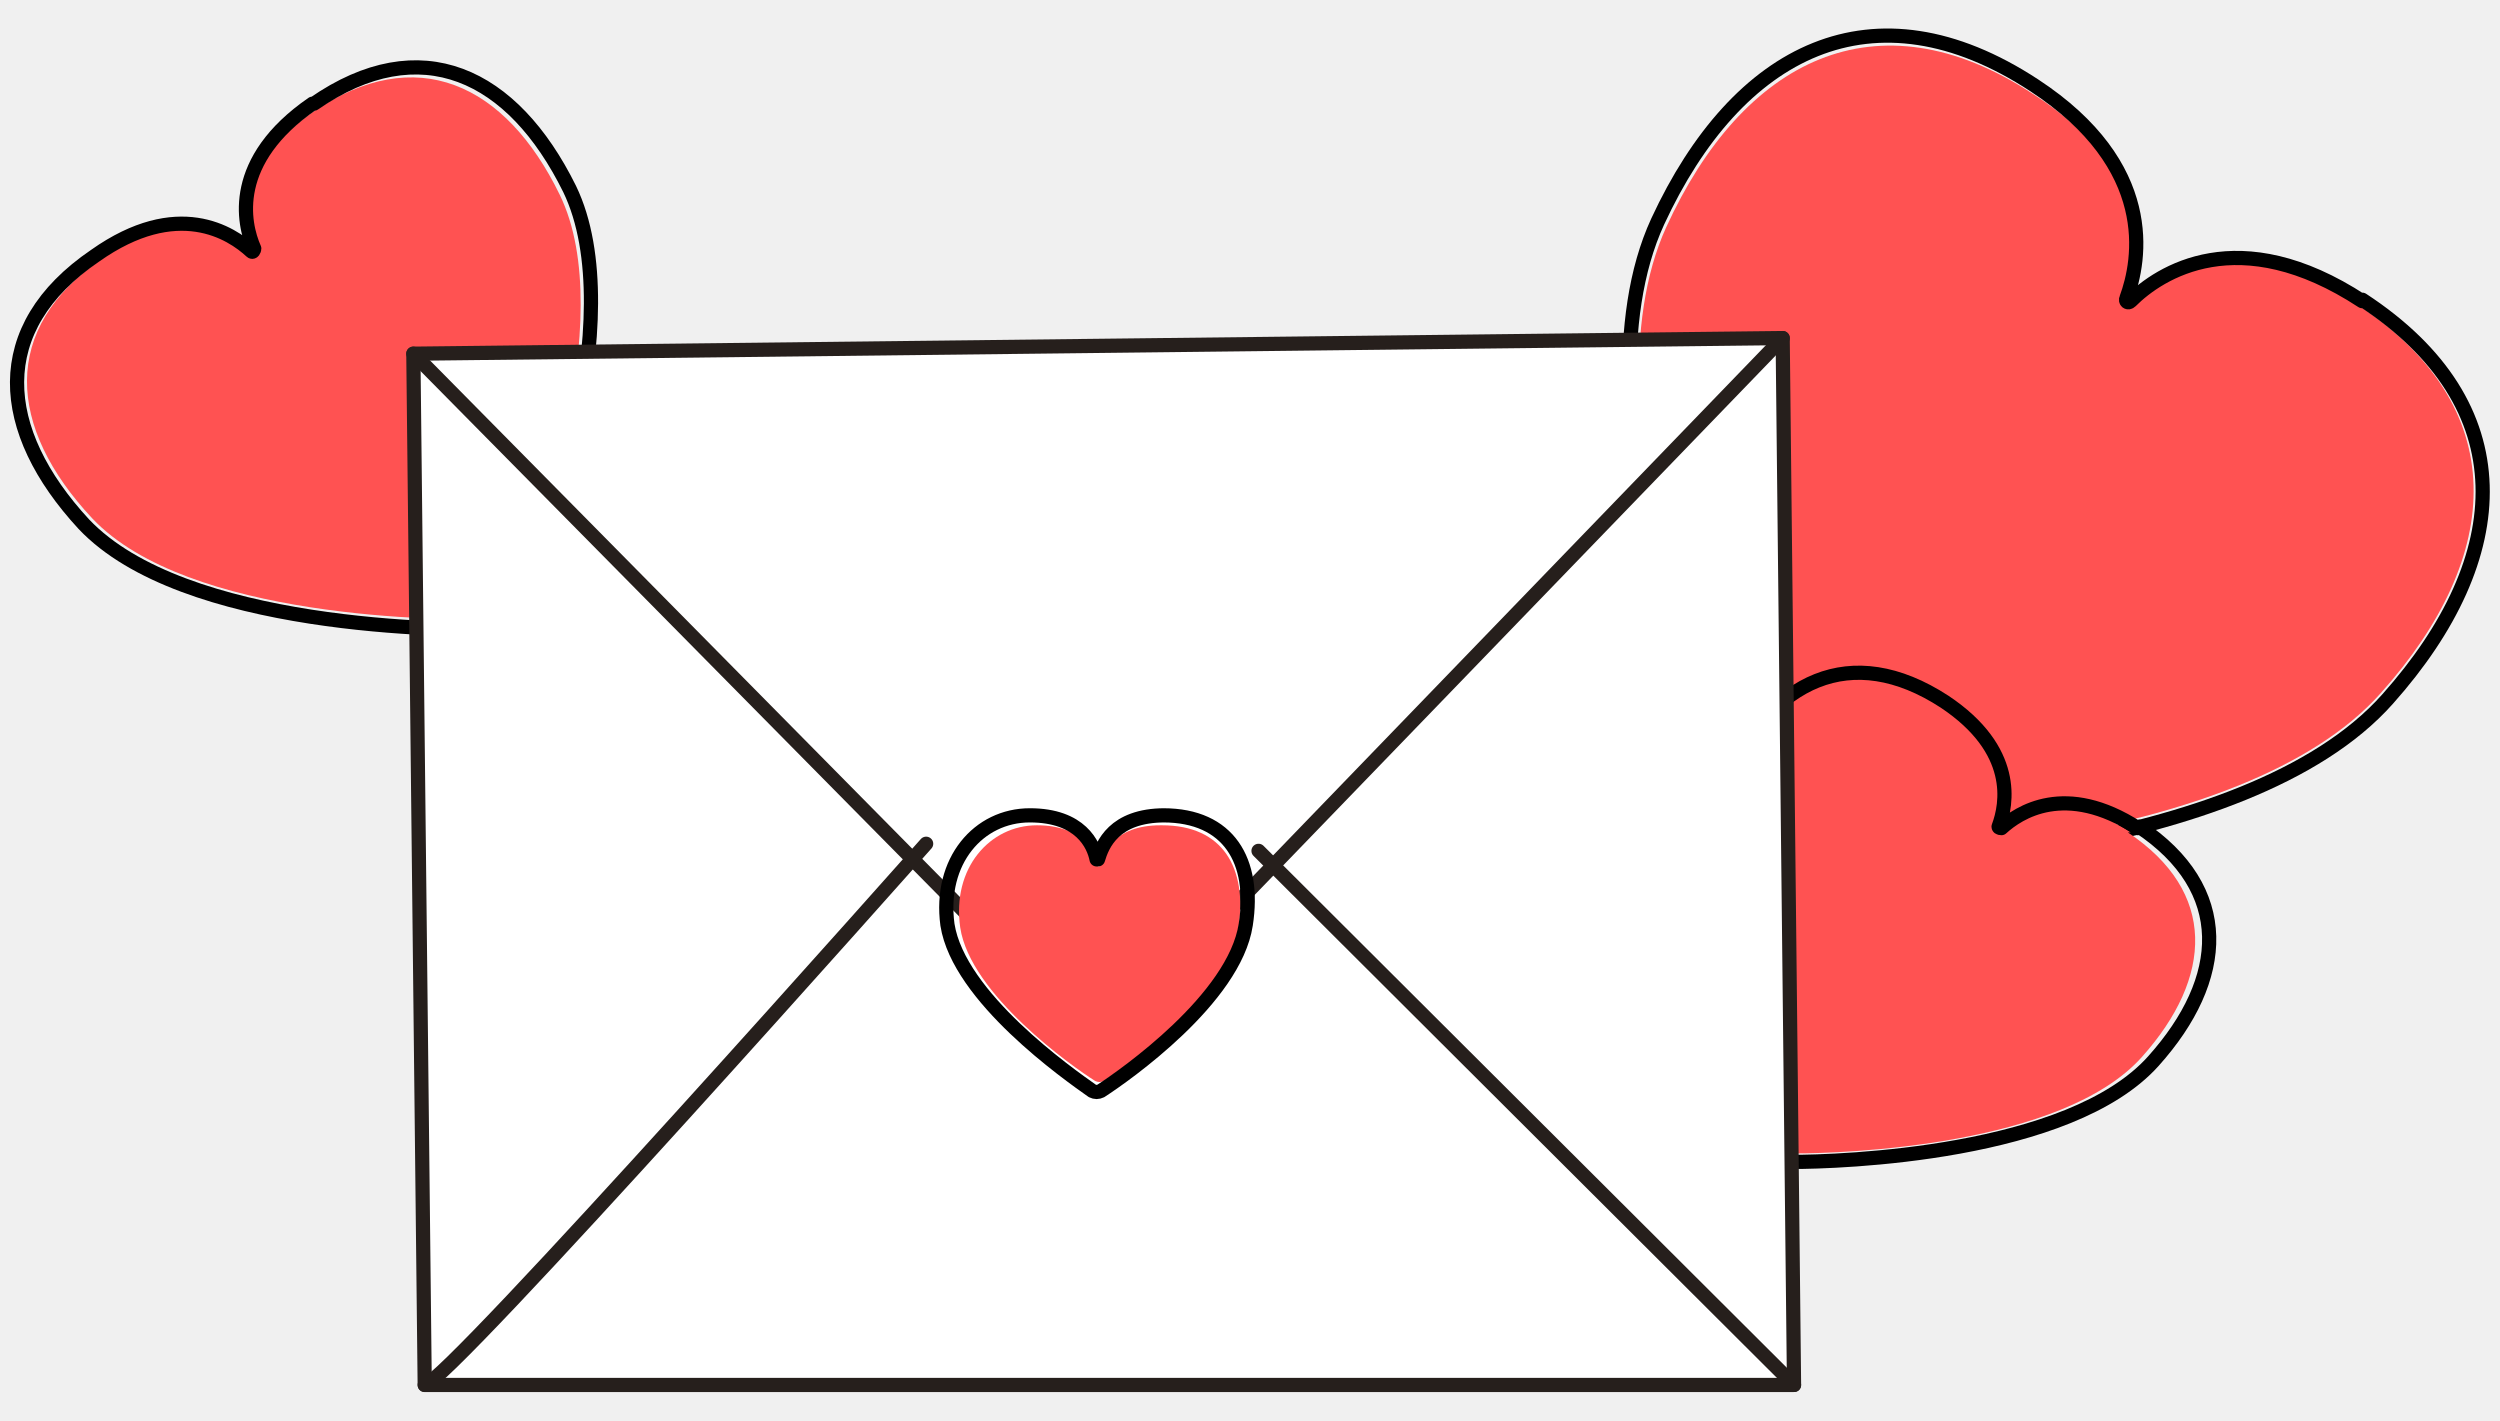
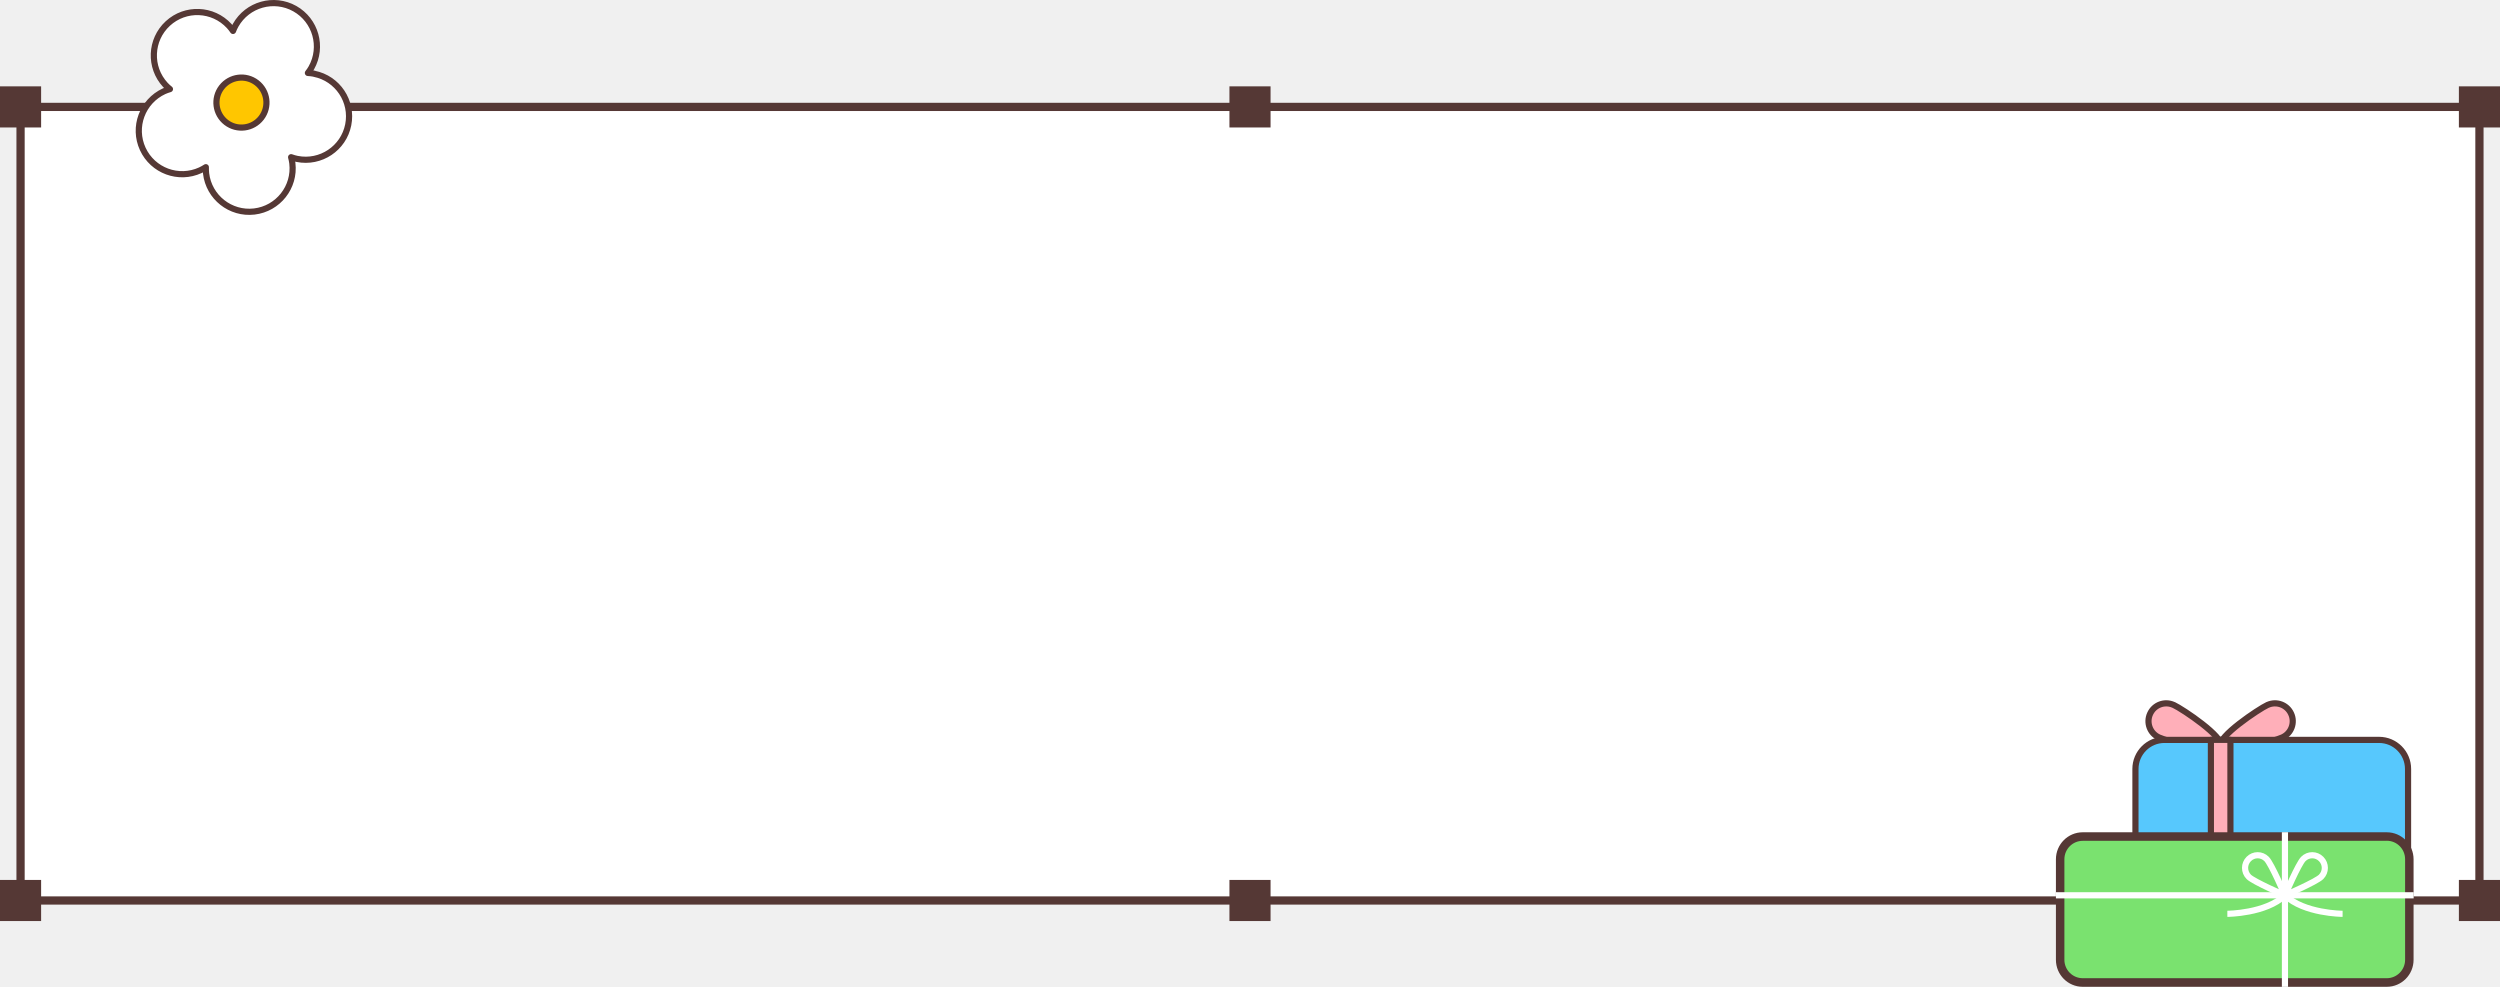
- <svg xmlns="http://www.w3.org/2000/svg" id="_레이어_1" data-name="레이어 1" version="1.1" viewBox="0 0 176 100">
+ <svg xmlns="http://www.w3.org/2000/svg" id="_레이어_2" data-name="레이어 2" viewBox="0 0 608 240">
  <defs>
    <style>
      .cls-1 {
-         stroke: #000;
+         fill: #ffafb9;
      }

-       .cls-1, .cls-2 {
+       .cls-1, .cls-2, .cls-3, .cls-4, .cls-5 {
+         stroke: #553835;
+       }
+ 
+       .cls-1, .cls-3, .cls-6, .cls-4, .cls-5 {
+         stroke-linejoin: round;
+         stroke-width: 1.5px;
+       }
+ 
+       .cls-1, .cls-3, .cls-4, .cls-5 {
+         stroke-linecap: round;
+       }
+ 
+       .cls-7 {
+         clip-path: url(#clippath);
+       }
+ 
+       .cls-8, .cls-2, .cls-6, .cls-4 {
        fill: none;
-         stroke-linecap: round;
-         stroke-linejoin: round;
+       }
+ 
+       .cls-8, .cls-9, .cls-10, .cls-11 {
+         stroke-width: 0px;
      }

      .cls-2 {
-         stroke: #261f1c;
+         stroke-width: 2px;
+       }
+ 
+       .cls-12 {
+         clip-path: url(#clippath-1);
      }

      .cls-3 {
+         fill: #57c8fd;
+       }
+ 
+       .cls-9 {
+         fill: #7ae26f;
+       }
+ 
+       .cls-6 {
+         stroke: #fff;
+       }
+ 
+       .cls-10 {
+         fill: #553835;
+       }
+ 
+       .cls-11 {
        fill: #fff;
      }

-       .cls-3, .cls-4 {
-         stroke-width: 0px;
-       }
- 
-       .cls-4 {
-         fill: #ff5252;
+       .cls-5 {
+         fill: #ffc600;
      }
    </style>
+     <clipPath id="clippath">
+       <rect class="cls-8" x="33" width="52.64" height="52.26" />
+     </clipPath>
+     <clipPath id="clippath-1">
+       <rect class="cls-8" x="500" y="170" width="87" height="70" />
+     </clipPath>
  </defs>
-   <path class="cls-4" d="M165.8,21.4c-8.5-5.6-13.9-1.9-16,0-.2.2-.4,0-.3-.2,1-2.6,2.2-9.1-6.4-14.6-11-7.2-20.4-2.4-25.8,9.4-6.1,13.4,4,38.4,6.3,43.6.3.6.8,1,1.5,1,5.7,0,32.7-.8,42.5-11.8,8.7-9.7,9.3-20.2-1.7-27.4" />
-   <path class="cls-1" d="M166.3,21.2c-8.7-5.7-14.3-2-16.3,0-.2.2-.4,0-.3-.2,1-2.7,2.2-9.3-6.5-15-11.3-7.4-20.9-2.5-26.5,9.6-6.3,13.7,4.1,39.4,6.4,44.7.3.6.9,1,1.5,1,5.8,0,33.5-.8,43.5-12.1,8.9-10,9.5-20.7-1.8-28.1Z" />
-   <path class="cls-4" d="M150,58.6c-4.9-3.2-8-1.1-9.2,0,0,0-.2,0-.2-.1.6-1.5,1.2-5.2-3.7-8.4-6.3-4.1-11.7-1.4-14.9,5.4-3.5,7.7,2.3,22.1,3.6,25.1.1.3.5.6.8.6,3.3,0,18.8-.5,24.4-6.8,5-5.6,5.3-11.6-1-15.8" />
-   <path class="cls-1" d="M150.5,58.3c-5.1-3.3-8.4-1.1-9.6,0,0,0-.2,0-.2-.1.6-1.6,1.3-5.4-3.8-8.8-6.6-4.3-12.2-1.5-15.5,5.6-3.7,8,2.4,23.1,3.8,26.2.2.4.5.6.9.6,3.4,0,19.6-.5,25.5-7.1,5.2-5.8,5.6-12.1-1-16.5Z" />
-   <path class="cls-4" d="M22,7.9c-5.6,3.9-4.7,8.1-4,9.9,0,.1-.1.2-.2.2-1.4-1.3-5-3.6-10.6.2C0,23.1.5,30.1,6.5,36.5c6.7,7.1,24.7,7.2,28.5,7.1.4,0,.8-.3,1-.7,1.4-3.5,7.7-20.4,3.4-29.2-3.8-7.8-10.1-10.8-17.4-5.8" />
-   <path class="cls-1" d="M22,7.3c-5.8,4-4.9,8.4-4.1,10.2,0,.1-.1.3-.2.2-1.4-1.3-5.2-3.8-11,.3C-.8,23.1-.2,30.3,5.9,36.9c7,7.4,25.7,7.5,29.6,7.4.4,0,.8-.3,1-.7,1.5-3.6,8-21.2,3.6-30.3-4-8.1-10.5-11.2-18-6Z" />
-   <polygon class="cls-3" points="29.9 97.5 126.3 97.5 125.5 23.8 29.1 24.9 29.9 97.5" />
-   <polygon class="cls-2" points="29.9 97.5 126.3 97.5 125.5 23.8 29.1 24.9 29.9 97.5" />
-   <path class="cls-2" d="M29.1,24.9l48.2,48.8M77.3,73.7l48.2-49.9" />
-   <line class="cls-2" x1="126.3" y1="97.5" x2="88.6" y2="59.9" />
-   <path class="cls-3" d="M29.9,97.5c1.5,0,35.3-38.1,35.3-38.1" />
-   <path class="cls-2" d="M29.9,97.5c1.5,0,35.3-38.1,35.3-38.1" />
-   <path class="cls-4" d="M81.7,58.1c-3.3,0-4.1,2-4.3,2.9,0,0-.1,0-.1,0-.2-.9-1-2.9-4.3-2.9s-6,3-5.4,7.2c.7,4.7,7.9,9.8,9.5,10.8.2.1.4.1.6,0,1.5-1,8.8-6,9.5-10.8.6-4.2-1.1-7.2-5.4-7.2" />
-   <path class="cls-1" d="M82,57.4c-3.6,0-4.4,2.1-4.7,3.1,0,0-.1,0-.1,0-.2-1-1.1-3.1-4.7-3.1s-6.4,3.2-5.8,7.7c.8,5.1,8.5,10.5,10.2,11.7.2.1.4.1.6,0,1.7-1.1,9.4-6.5,10.2-11.7.7-4.5-1.2-7.7-5.8-7.7Z" />
+   <g id="_레이어_1-2" data-name="레이어 1">
+     <rect class="cls-11" x="5" y="26" width="598" height="193" />
+     <rect class="cls-2" x="5" y="26" width="598" height="193" />
+     <rect class="cls-10" y="21" width="10" height="10" />
+     <rect class="cls-10" y="214" width="10" height="10" />
+     <rect class="cls-10" x="299" y="21" width="10" height="10" />
+     <rect class="cls-10" x="598" y="21" width="10" height="10" />
+     <rect class="cls-10" x="299" y="214" width="10" height="10" />
+     <rect class="cls-10" x="598" y="214" width="10" height="10" />
+     <g class="cls-7">
+       <g>
+         <path class="cls-11" d="M76.39,17.92c-.51-.1-1.01-.15-1.51-.18.31-.4.6-.81.85-1.26,2.85-5.09,1.04-11.52-4.04-14.38-5.09-2.85-11.52-1.04-14.38,4.04-.25.45-.46.91-.64,1.38-.28-.41-.59-.82-.94-1.2-3.96-4.29-10.64-4.55-14.92-.6-4.29,3.96-4.55,10.64-.6,14.92.35.38.73.72,1.12,1.03-.48.14-.96.31-1.43.52-5.3,2.46-7.62,8.73-5.18,14.03,2.44,5.3,8.71,7.62,14.01,5.18.47-.22.91-.47,1.33-.74,0,.5,0,1.01.06,1.52.68,5.79,5.93,9.94,11.72,9.26,5.79-.68,9.94-5.93,9.26-11.72-.06-.51-.17-1.01-.3-1.49.47.17.96.32,1.47.42,5.72,1.14,11.28-2.57,12.42-8.29,1.14-5.72-2.57-11.28-8.29-12.42v-.02Z" />
+         <path class="cls-4" d="M76.39,17.92c-.51-.1-1.01-.15-1.51-.18.31-.4.6-.81.85-1.26,2.85-5.09,1.04-11.52-4.04-14.38-5.09-2.85-11.52-1.04-14.38,4.04-.25.45-.46.91-.64,1.38-.28-.41-.59-.82-.94-1.2-3.96-4.29-10.64-4.55-14.92-.6-4.29,3.96-4.55,10.64-.6,14.92.35.38.73.72,1.12,1.03-.48.14-.96.31-1.43.52-5.3,2.46-7.62,8.73-5.18,14.03,2.44,5.3,8.71,7.62,14.01,5.18.47-.22.91-.47,1.33-.74,0,.5,0,1.01.06,1.52.68,5.79,5.93,9.94,11.72,9.26,5.79-.68,9.94-5.93,9.26-11.72-.06-.51-.17-1.01-.3-1.49.47.17.96.32,1.47.42,5.72,1.14,11.28-2.57,12.42-8.29,1.14-5.72-2.57-11.28-8.29-12.42v-.02Z" />
+         <path class="cls-5" d="M63.54,28.66c2.05-2.66,1.55-6.48-1.11-8.53-2.66-2.05-6.48-1.55-8.53,1.11-2.05,2.66-1.55,6.48,1.11,8.53,2.66,2.05,6.48,1.55,8.53-1.11Z" />
+       </g>
+     </g>
+     <g class="cls-12">
+       <g>
+         <path class="cls-1" d="M551.47,171.44c-2.16,1-12.41,7.86-11.41,10.04,1.01,2.18,12.84-1.15,15.02-2.15,2.17-1,3.12-3.58,2.12-5.75-.99-2.18-3.56-3.13-5.73-2.13h-.01Z" />
+         <path class="cls-1" d="M528.64,171.44c2.16,1,12.41,7.86,11.41,10.04-1.01,2.18-12.84-1.15-15.02-2.15-2.17-1-3.12-3.58-2.12-5.75.99-2.18,3.56-3.13,5.72-2.13h.01Z" />
+         <path class="cls-3" d="M526.39,221.63h52.2c3.89,0,7.05-3.17,7.05-7.08v-27.53c0-3.91-3.16-7.08-7.05-7.08h-52.2c-3.89,0-7.05,3.17-7.05,7.08v27.53c0,3.91,3.16,7.08,7.05,7.08Z" />
+         <path class="cls-1" d="M537.69,221.63h4.75v-41.7h-4.75v41.7Z" />
+         <path class="cls-9" d="M506.52,203.43h73.94c3.03,0,5.49,2.48,5.49,5.52v24.48c0,3.05-2.46,5.52-5.49,5.52h-73.94c-3.04,0-5.49-2.47-5.49-5.52v-24.47c0-3.05,2.45-5.52,5.49-5.52h0Z" />
+         <path class="cls-10" d="M580.46,204.47c2.46,0,4.46,2.01,4.46,4.48v24.47c0,2.47-2,4.48-4.46,4.48h-73.94c-2.46,0-4.46-2.01-4.46-4.48v-24.45c0-2.47,2-4.48,4.46-4.48h73.94M580.46,202.41h-73.94c-3.6,0-6.52,2.94-6.52,6.56v24.46c0,3.62,2.92,6.56,6.52,6.56h73.94c3.6,0,6.52-2.94,6.52-6.56v-24.46c0-3.62-2.92-6.56-6.52-6.56Z" />
+         <path class="cls-6" d="M587,217.74h-87" />
+         <path class="cls-6" d="M555.7,202.39v37.61" />
+         <path class="cls-6" d="M555.7,217.74s7.6-3.29,8.8-4.49c1.2-1.21,1.2-3.15,0-4.35-1.2-1.21-3.13-1.21-4.33,0-1.2,1.21-4.47,8.84-4.47,8.84Z" />
+         <path class="cls-6" d="M555.7,217.74s-7.6-3.29-8.8-4.49c-1.2-1.21-1.2-3.15,0-4.35,1.2-1.21,3.13-1.21,4.33,0,1.2,1.21,4.47,8.84,4.47,8.84Z" />
+         <path class="cls-6" d="M569.72,222.24s-9.39-.04-14.02-4.5" />
+         <path class="cls-6" d="M541.69,222.24s9.39-.04,14.02-4.5" />
+       </g>
+     </g>
+   </g>
</svg>
